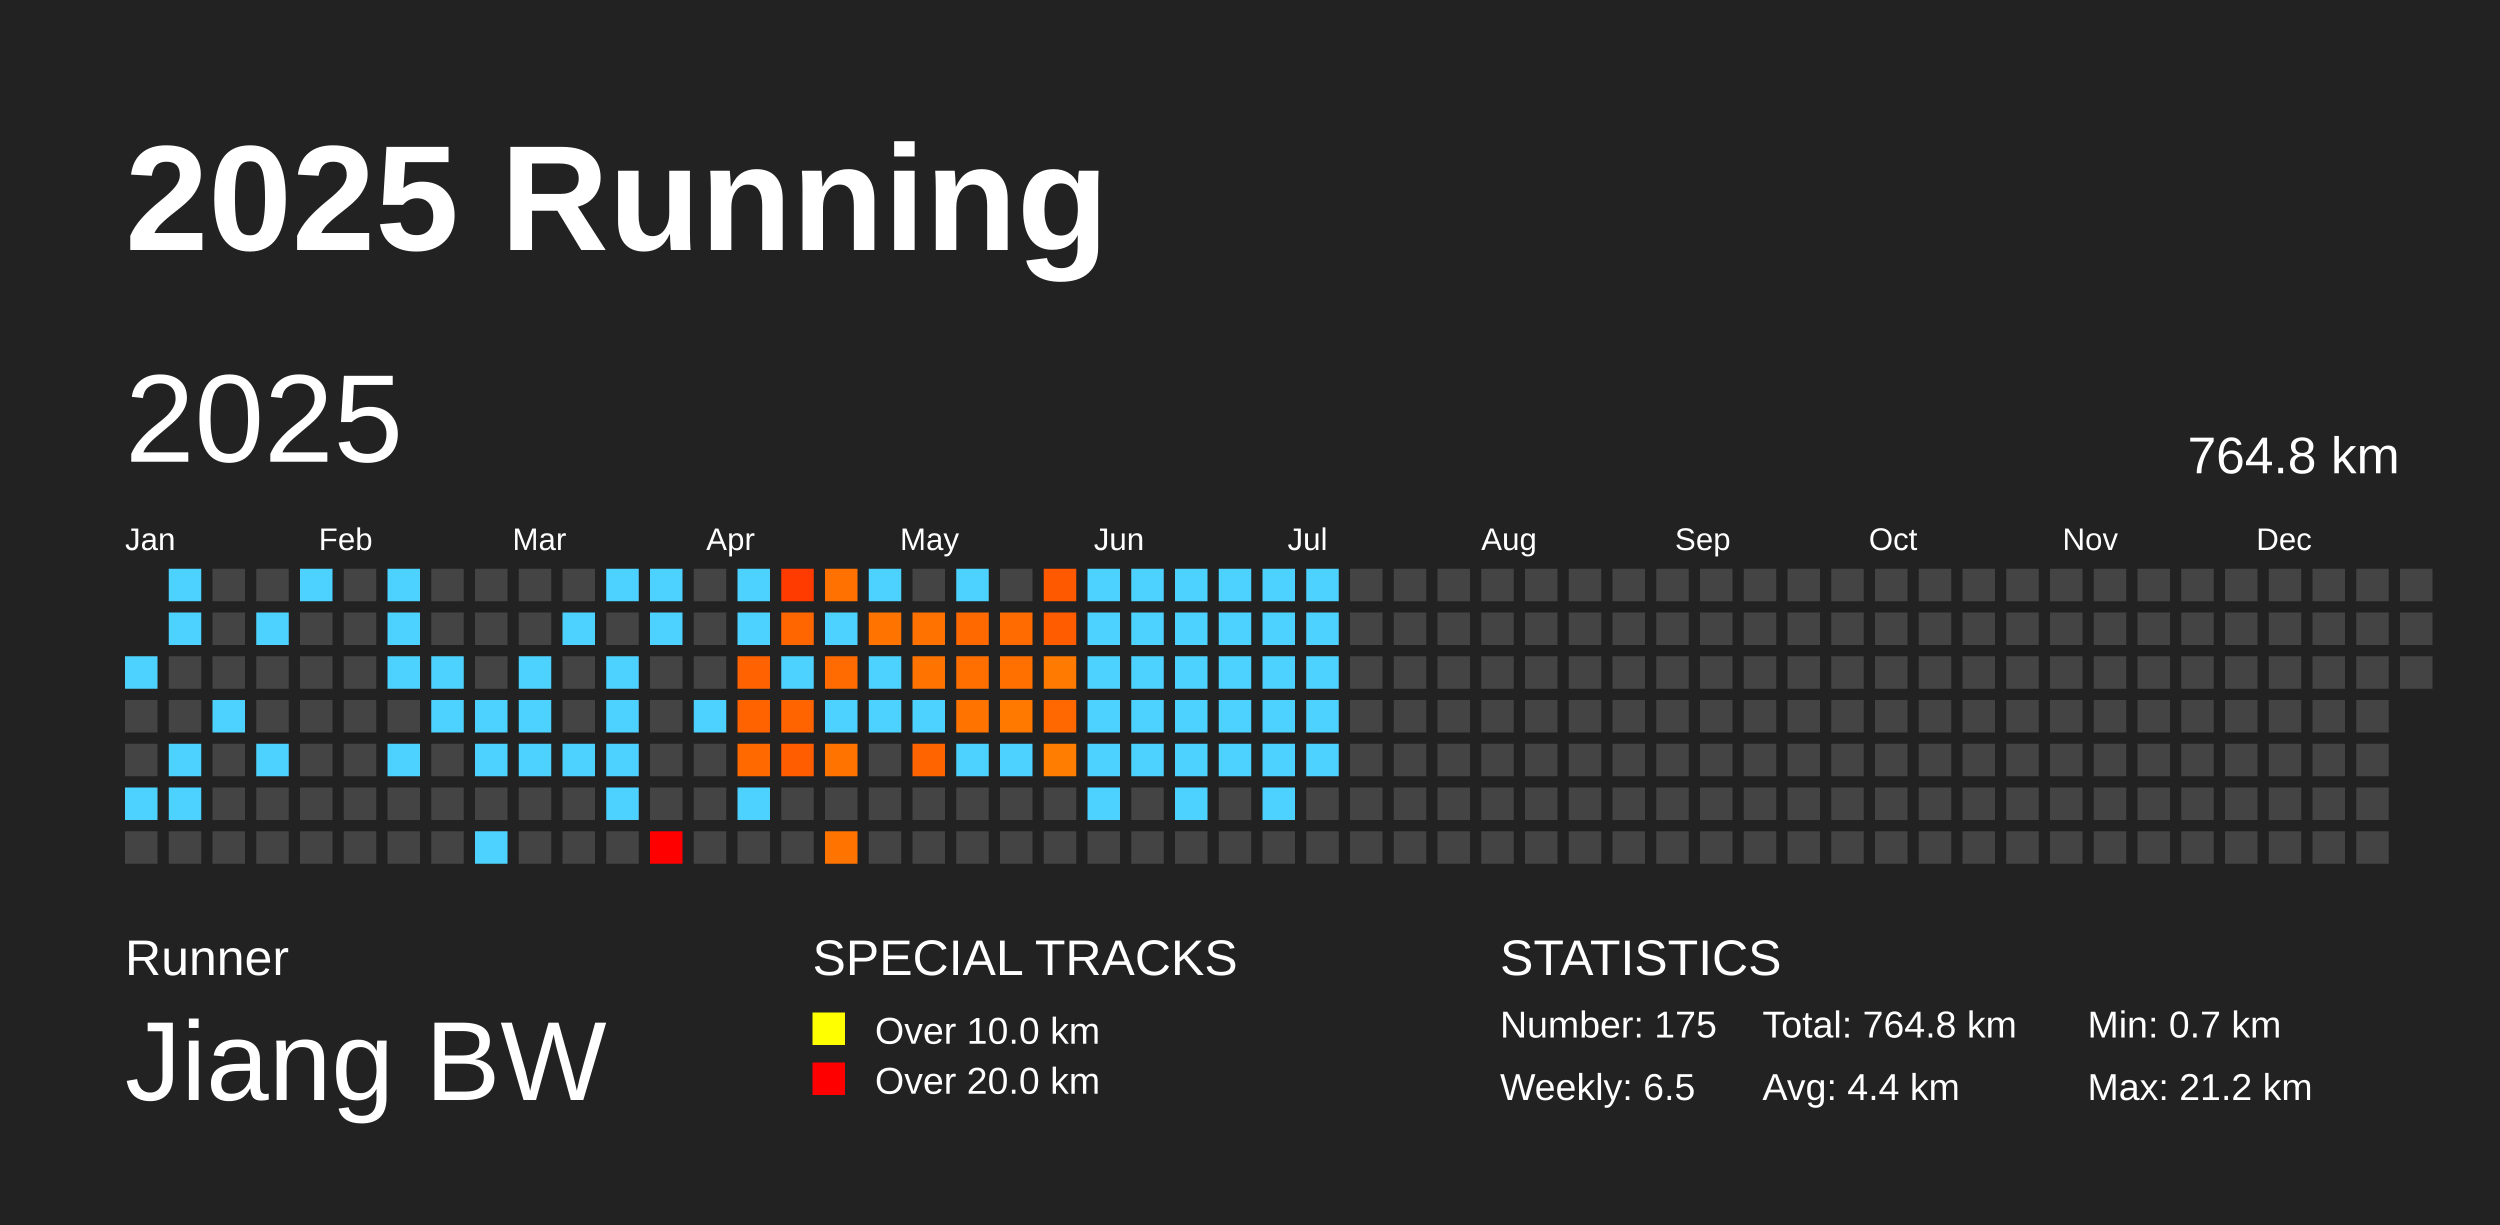
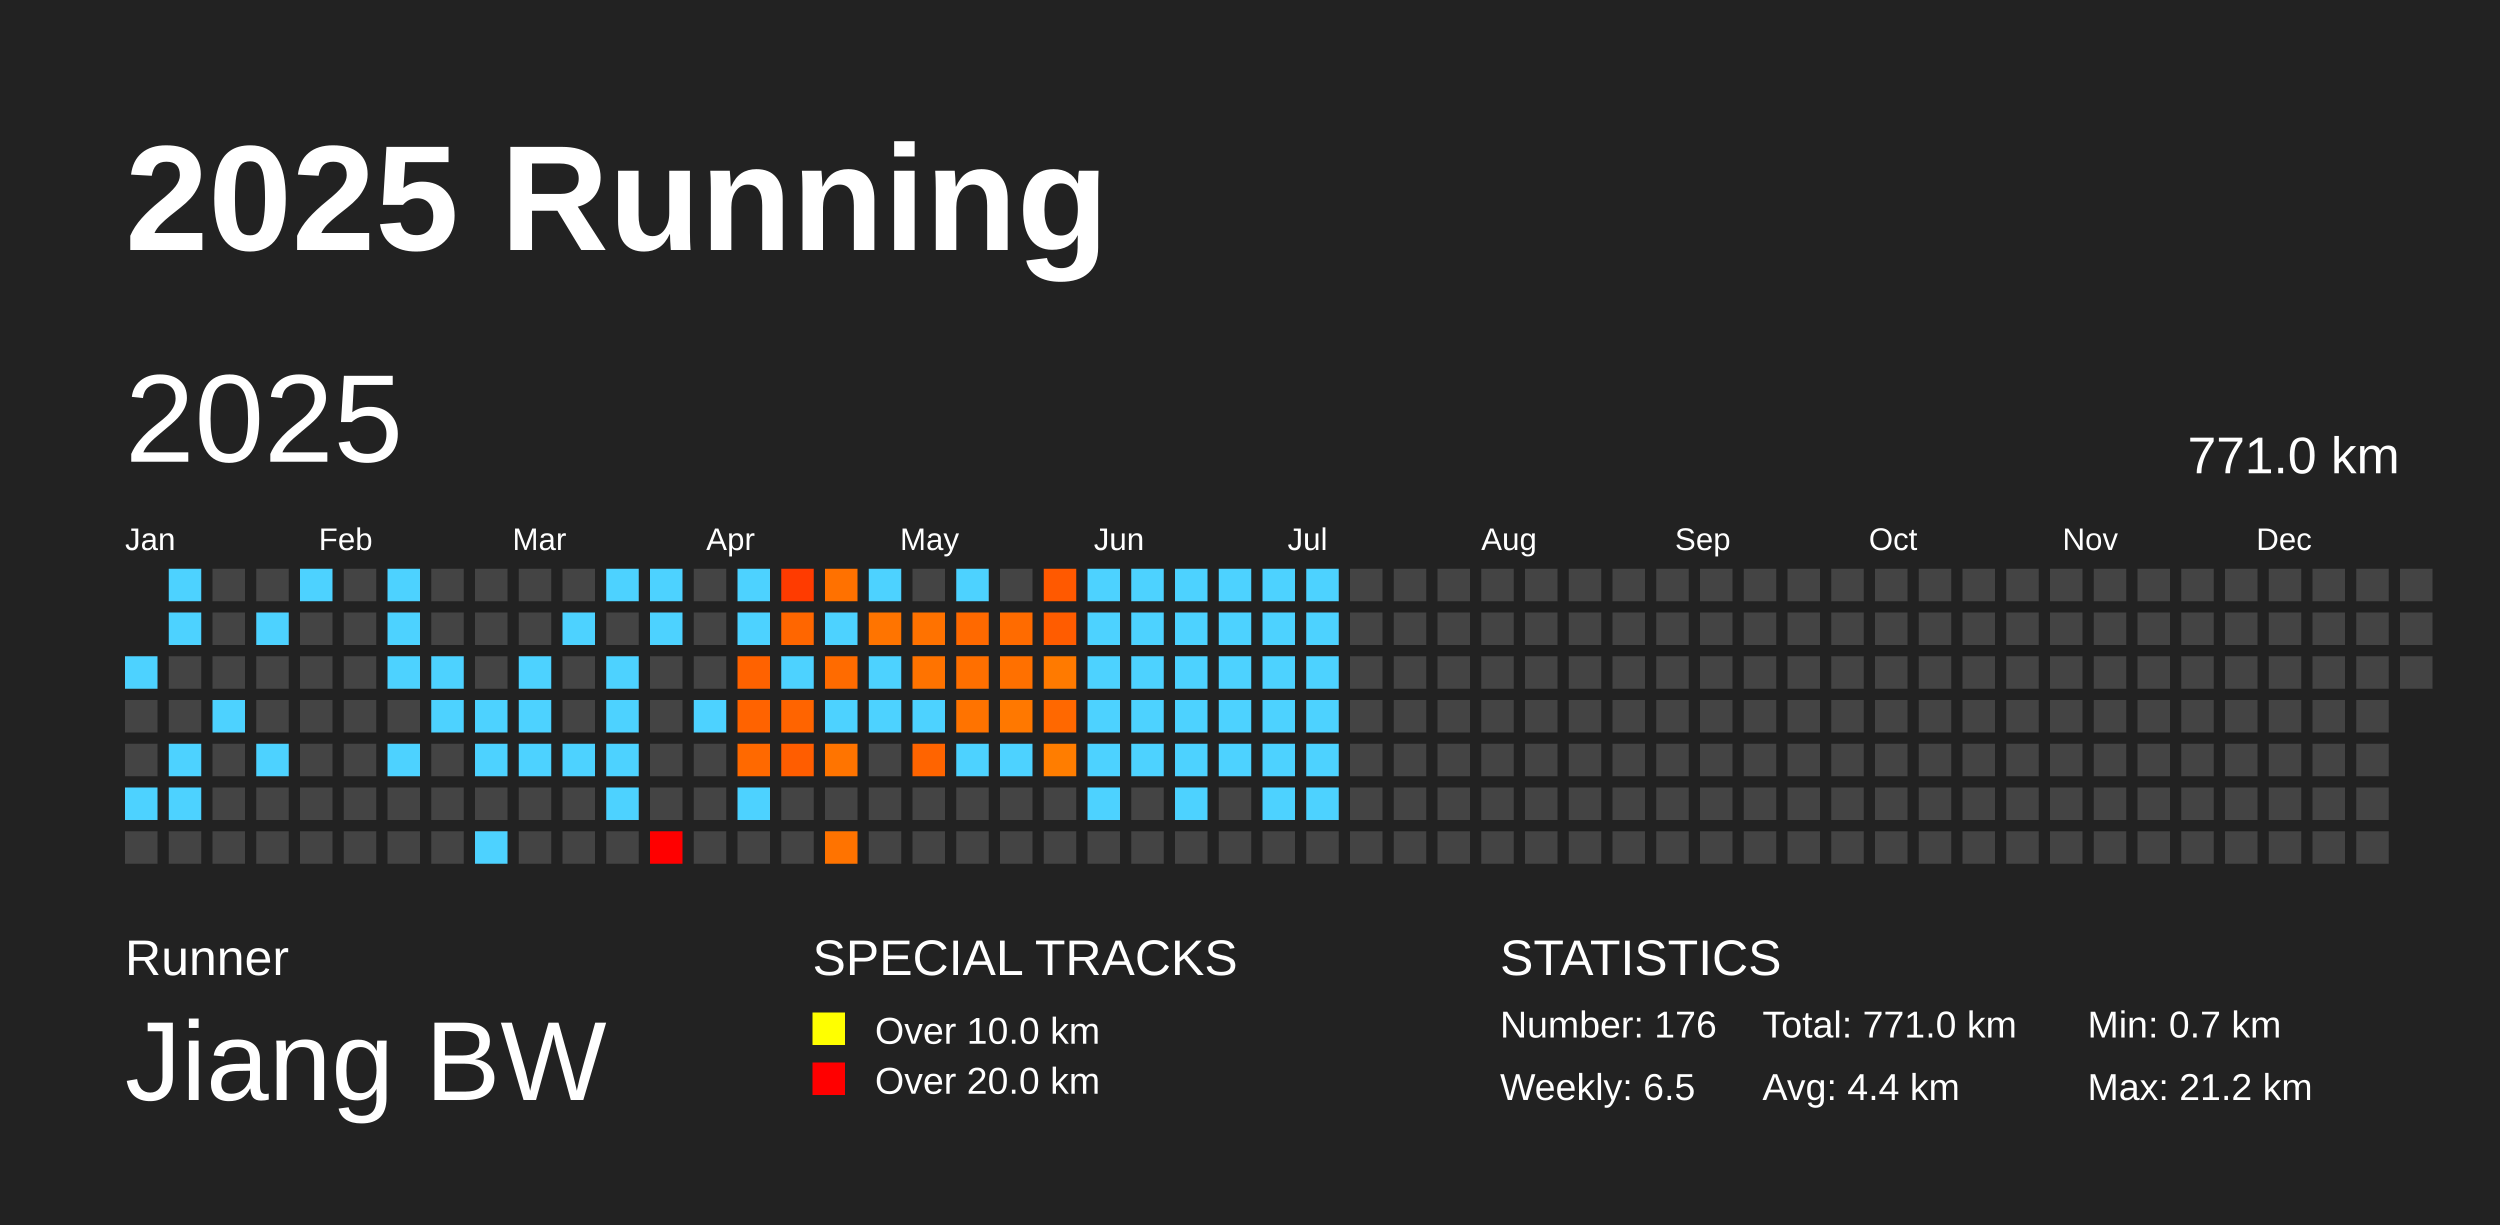
<svg xmlns="http://www.w3.org/2000/svg" baseProfile="full" height="98mm" version="1.1" viewBox="0,0,200,98" width="200mm">
  <defs />
  <rect fill="#222222" height="98" width="200" x="0" y="0" />
  <text fill="#FFFFFF" style="font-size:12px; font-family:Arial; font-weight:bold;" x="10" y="20">2025 Running</text>
  <text fill="#FFFFFF" style="font-size:4px; font-family:Arial" x="10" y="78">Runner</text>
  <text fill="#FFFFFF" style="font-size:9px; font-family:Arial" x="10" y="88">Jiang BW</text>
  <text fill="#FFFFFF" style="font-size:4px; font-family:Arial" x="65" y="78">SPECIAL TRACKS</text>
  <rect fill="yellow" height="2.6" width="2.6" x="65" y="81" />
  <text fill="#FFFFFF" style="font-size:3px; font-family:Arial" x="70" y="83.5">Over 10.0 km</text>
  <rect fill="red" height="2.6" width="2.6" x="65" y="85" />
  <text fill="#FFFFFF" style="font-size:3px; font-family:Arial" x="70" y="87.5">Over 20.0 km</text>
  <text fill="#FFFFFF" style="font-size:4px; font-family:Arial" x="120" y="78">STATISTICS</text>
-   <text fill="#FFFFFF" style="font-size:3px; font-family:Arial" x="120" y="83">Number: 175</text>
+   <text fill="#FFFFFF" style="font-size:3px; font-family:Arial" x="120" y="83">Number: 176</text>
  <text fill="#FFFFFF" style="font-size:3px; font-family:Arial" x="120" y="88">Weekly: 6.5</text>
-   <text fill="#FFFFFF" style="font-size:3px; font-family:Arial" x="141" y="83">Total: 764.8 km</text>
+   <text fill="#FFFFFF" style="font-size:3px; font-family:Arial" x="141" y="83">Total: 771.0 km</text>
  <text fill="#FFFFFF" style="font-size:3px; font-family:Arial" x="141" y="88">Avg: 4.4 km</text>
  <text fill="#FFFFFF" style="font-size:3px; font-family:Arial" x="167" y="83">Min: 0.7 km</text>
  <text fill="#FFFFFF" style="font-size:3px; font-family:Arial" x="167" y="88">Max: 21.2 km</text>
  <text dominant-baseline="hanging" fill="#FFFFFF" style="font-size:10.0px; font-family:Arial;" x="10" y="30">2025</text>
-   <text dominant-baseline="hanging" fill="#FFFFFF" style="font-size:4.125px; font-family:Arial;" x="175" y="35">764.8 km</text>
+   <text dominant-baseline="hanging" fill="#FFFFFF" style="font-size:4.125px; font-family:Arial;" x="175" y="35">771.0 km</text>
  <text fill="#FFFFFF" style="font-size:2.5px; font-family:Arial" x="10.0" y="44">Jan</text>
  <text fill="#FFFFFF" style="font-size:2.5px; font-family:Arial" x="25.5" y="44">Feb</text>
  <text fill="#FFFFFF" style="font-size:2.5px; font-family:Arial" x="41.0" y="44">Mar</text>
  <text fill="#FFFFFF" style="font-size:2.5px; font-family:Arial" x="56.5" y="44">Apr</text>
  <text fill="#FFFFFF" style="font-size:2.5px; font-family:Arial" x="72.0" y="44">May</text>
  <text fill="#FFFFFF" style="font-size:2.5px; font-family:Arial" x="87.5" y="44">Jun</text>
  <text fill="#FFFFFF" style="font-size:2.5px; font-family:Arial" x="103.0" y="44">Jul</text>
  <text fill="#FFFFFF" style="font-size:2.5px; font-family:Arial" x="118.5" y="44">Aug</text>
  <text fill="#FFFFFF" style="font-size:2.5px; font-family:Arial" x="134.0" y="44">Sep</text>
  <text fill="#FFFFFF" style="font-size:2.5px; font-family:Arial" x="149.5" y="44">Oct</text>
  <text fill="#FFFFFF" style="font-size:2.5px; font-family:Arial" x="165.0" y="44">Nov</text>
  <text fill="#FFFFFF" style="font-size:2.5px; font-family:Arial" x="180.5" y="44">Dec</text>
  <rect fill="#4dd2ff" height="2.6" width="2.6" x="10.0" y="52.5" />
  <rect fill="#444444" height="2.6" width="2.6" x="10.0" y="56.0" />
  <rect fill="#444444" height="2.6" width="2.6" x="10.0" y="59.5" />
  <rect fill="#4dd2ff" height="2.6" width="2.6" x="10.0" y="63.0" />
  <rect fill="#444444" height="2.6" width="2.6" x="10.0" y="66.5" />
  <rect fill="#4dd2ff" height="2.6" width="2.6" x="13.5" y="45.5" />
  <rect fill="#4dd2ff" height="2.6" width="2.6" x="13.5" y="49.0" />
  <rect fill="#444444" height="2.6" width="2.6" x="13.5" y="52.5" />
  <rect fill="#444444" height="2.6" width="2.6" x="13.5" y="56.0" />
  <rect fill="#4dd2ff" height="2.6" width="2.6" x="13.5" y="59.5" />
  <rect fill="#4dd2ff" height="2.6" width="2.6" x="13.5" y="63.0" />
  <rect fill="#444444" height="2.6" width="2.6" x="13.5" y="66.5" />
  <rect fill="#444444" height="2.6" width="2.6" x="17.0" y="45.5" />
  <rect fill="#444444" height="2.6" width="2.6" x="17.0" y="49.0" />
  <rect fill="#444444" height="2.6" width="2.6" x="17.0" y="52.5" />
  <rect fill="#4dd2ff" height="2.6" width="2.6" x="17.0" y="56.0" />
  <rect fill="#444444" height="2.6" width="2.6" x="17.0" y="59.5" />
  <rect fill="#444444" height="2.6" width="2.6" x="17.0" y="63.0" />
  <rect fill="#444444" height="2.6" width="2.6" x="17.0" y="66.5" />
  <rect fill="#444444" height="2.6" width="2.6" x="20.5" y="45.5" />
  <rect fill="#4dd2ff" height="2.6" width="2.6" x="20.5" y="49.0" />
  <rect fill="#444444" height="2.6" width="2.6" x="20.5" y="52.5" />
  <rect fill="#444444" height="2.6" width="2.6" x="20.5" y="56.0" />
  <rect fill="#4dd2ff" height="2.6" width="2.6" x="20.5" y="59.5" />
  <rect fill="#444444" height="2.6" width="2.6" x="20.5" y="63.0" />
  <rect fill="#444444" height="2.6" width="2.6" x="20.5" y="66.5" />
  <rect fill="#4dd2ff" height="2.6" width="2.6" x="24.0" y="45.5" />
  <rect fill="#444444" height="2.6" width="2.6" x="24.0" y="49.0" />
  <rect fill="#444444" height="2.6" width="2.6" x="24.0" y="52.5" />
  <rect fill="#444444" height="2.6" width="2.6" x="24.0" y="56.0" />
  <rect fill="#444444" height="2.6" width="2.6" x="24.0" y="59.5" />
  <rect fill="#444444" height="2.6" width="2.6" x="24.0" y="63.0" />
  <rect fill="#444444" height="2.6" width="2.6" x="24.0" y="66.5" />
  <rect fill="#444444" height="2.6" width="2.6" x="27.5" y="45.5" />
  <rect fill="#444444" height="2.6" width="2.6" x="27.5" y="49.0" />
  <rect fill="#444444" height="2.6" width="2.6" x="27.5" y="52.5" />
  <rect fill="#444444" height="2.6" width="2.6" x="27.5" y="56.0" />
  <rect fill="#444444" height="2.6" width="2.6" x="27.5" y="59.5" />
  <rect fill="#444444" height="2.6" width="2.6" x="27.5" y="63.0" />
  <rect fill="#444444" height="2.6" width="2.6" x="27.5" y="66.5" />
  <rect fill="#4dd2ff" height="2.6" width="2.6" x="31.0" y="45.5" />
  <rect fill="#4dd2ff" height="2.6" width="2.6" x="31.0" y="49.0" />
  <rect fill="#4dd2ff" height="2.6" width="2.6" x="31.0" y="52.5" />
  <rect fill="#444444" height="2.6" width="2.6" x="31.0" y="56.0" />
  <rect fill="#4dd2ff" height="2.6" width="2.6" x="31.0" y="59.5" />
  <rect fill="#444444" height="2.6" width="2.6" x="31.0" y="63.0" />
  <rect fill="#444444" height="2.6" width="2.6" x="31.0" y="66.5" />
  <rect fill="#444444" height="2.6" width="2.6" x="34.5" y="45.5" />
  <rect fill="#444444" height="2.6" width="2.6" x="34.5" y="49.0" />
  <rect fill="#4dd2ff" height="2.6" width="2.6" x="34.5" y="52.5" />
  <rect fill="#4dd2ff" height="2.6" width="2.6" x="34.5" y="56.0" />
  <rect fill="#444444" height="2.6" width="2.6" x="34.5" y="59.5" />
  <rect fill="#444444" height="2.6" width="2.6" x="34.5" y="63.0" />
  <rect fill="#444444" height="2.6" width="2.6" x="34.5" y="66.5" />
  <rect fill="#444444" height="2.6" width="2.6" x="38.0" y="45.5" />
  <rect fill="#444444" height="2.6" width="2.6" x="38.0" y="49.0" />
  <rect fill="#444444" height="2.6" width="2.6" x="38.0" y="52.5" />
  <rect fill="#4dd2ff" height="2.6" width="2.6" x="38.0" y="56.0" />
  <rect fill="#4dd2ff" height="2.6" width="2.6" x="38.0" y="59.5" />
  <rect fill="#444444" height="2.6" width="2.6" x="38.0" y="63.0" />
  <rect fill="#4dd2ff" height="2.6" width="2.6" x="38.0" y="66.5" />
  <rect fill="#444444" height="2.6" width="2.6" x="41.5" y="45.5" />
  <rect fill="#444444" height="2.6" width="2.6" x="41.5" y="49.0" />
  <rect fill="#4dd2ff" height="2.6" width="2.6" x="41.5" y="52.5" />
  <rect fill="#4dd2ff" height="2.6" width="2.6" x="41.5" y="56.0" />
  <rect fill="#4dd2ff" height="2.6" width="2.6" x="41.5" y="59.5" />
  <rect fill="#444444" height="2.6" width="2.6" x="41.5" y="63.0" />
  <rect fill="#444444" height="2.6" width="2.6" x="41.5" y="66.5" />
  <rect fill="#444444" height="2.6" width="2.6" x="45.0" y="45.5" />
  <rect fill="#4dd2ff" height="2.6" width="2.6" x="45.0" y="49.0" />
  <rect fill="#444444" height="2.6" width="2.6" x="45.0" y="52.5" />
  <rect fill="#444444" height="2.6" width="2.6" x="45.0" y="56.0" />
  <rect fill="#4dd2ff" height="2.6" width="2.6" x="45.0" y="59.5" />
  <rect fill="#444444" height="2.6" width="2.6" x="45.0" y="63.0" />
  <rect fill="#444444" height="2.6" width="2.6" x="45.0" y="66.5" />
  <rect fill="#4dd2ff" height="2.6" width="2.6" x="48.5" y="45.5" />
  <rect fill="#444444" height="2.6" width="2.6" x="48.5" y="49.0" />
  <rect fill="#4dd2ff" height="2.6" width="2.6" x="48.5" y="52.5" />
  <rect fill="#4dd2ff" height="2.6" width="2.6" x="48.5" y="56.0" />
  <rect fill="#4dd2ff" height="2.6" width="2.6" x="48.5" y="59.5" />
  <rect fill="#4dd2ff" height="2.6" width="2.6" x="48.5" y="63.0" />
  <rect fill="#444444" height="2.6" width="2.6" x="48.5" y="66.5" />
  <rect fill="#4dd2ff" height="2.6" width="2.6" x="52.0" y="45.5" />
  <rect fill="#4dd2ff" height="2.6" width="2.6" x="52.0" y="49.0" />
  <rect fill="#444444" height="2.6" width="2.6" x="52.0" y="52.5" />
  <rect fill="#444444" height="2.6" width="2.6" x="52.0" y="56.0" />
  <rect fill="#444444" height="2.6" width="2.6" x="52.0" y="59.5" />
  <rect fill="#444444" height="2.6" width="2.6" x="52.0" y="63.0" />
  <rect fill="red" height="2.6" width="2.6" x="52.0" y="66.5" />
  <rect fill="#444444" height="2.6" width="2.6" x="55.5" y="45.5" />
  <rect fill="#444444" height="2.6" width="2.6" x="55.5" y="49.0" />
  <rect fill="#444444" height="2.6" width="2.6" x="55.5" y="52.5" />
  <rect fill="#4dd2ff" height="2.6" width="2.6" x="55.5" y="56.0" />
  <rect fill="#444444" height="2.6" width="2.6" x="55.5" y="59.5" />
  <rect fill="#444444" height="2.6" width="2.6" x="55.5" y="63.0" />
  <rect fill="#444444" height="2.6" width="2.6" x="55.5" y="66.5" />
  <rect fill="#4dd2ff" height="2.6" width="2.6" x="59.0" y="45.5" />
  <rect fill="#4dd2ff" height="2.6" width="2.6" x="59.0" y="49.0" />
  <rect fill="#ff6200" height="2.6" width="2.6" x="59.0" y="52.5" />
  <rect fill="#ff6300" height="2.6" width="2.6" x="59.0" y="56.0" />
  <rect fill="#ff6900" height="2.6" width="2.6" x="59.0" y="59.5" />
  <rect fill="#4dd2ff" height="2.6" width="2.6" x="59.0" y="63.0" />
  <rect fill="#444444" height="2.6" width="2.6" x="59.0" y="66.5" />
  <rect fill="#ff3b00" height="2.6" width="2.6" x="62.5" y="45.5" />
  <rect fill="#ff6600" height="2.6" width="2.6" x="62.5" y="49.0" />
  <rect fill="#4dd2ff" height="2.6" width="2.6" x="62.5" y="52.5" />
  <rect fill="#ff6400" height="2.6" width="2.6" x="62.5" y="56.0" />
  <rect fill="#ff5d00" height="2.6" width="2.6" x="62.5" y="59.5" />
  <rect fill="#444444" height="2.6" width="2.6" x="62.5" y="63.0" />
  <rect fill="#444444" height="2.6" width="2.6" x="62.5" y="66.5" />
  <rect fill="#ff7100" height="2.6" width="2.6" x="66.0" y="45.5" />
  <rect fill="#4dd2ff" height="2.6" width="2.6" x="66.0" y="49.0" />
  <rect fill="#ff6b00" height="2.6" width="2.6" x="66.0" y="52.5" />
  <rect fill="#4dd2ff" height="2.6" width="2.6" x="66.0" y="56.0" />
  <rect fill="#ff7400" height="2.6" width="2.6" x="66.0" y="59.5" />
  <rect fill="#444444" height="2.6" width="2.6" x="66.0" y="63.0" />
  <rect fill="#ff7300" height="2.6" width="2.6" x="66.0" y="66.5" />
  <rect fill="#4dd2ff" height="2.6" width="2.6" x="69.5" y="45.5" />
  <rect fill="#ff7400" height="2.6" width="2.6" x="69.5" y="49.0" />
  <rect fill="#4dd2ff" height="2.6" width="2.6" x="69.5" y="52.5" />
  <rect fill="#4dd2ff" height="2.6" width="2.6" x="69.5" y="56.0" />
  <rect fill="#444444" height="2.6" width="2.6" x="69.5" y="59.5" />
  <rect fill="#444444" height="2.6" width="2.6" x="69.5" y="63.0" />
  <rect fill="#444444" height="2.6" width="2.6" x="69.5" y="66.5" />
  <rect fill="#444444" height="2.6" width="2.6" x="73.0" y="45.5" />
  <rect fill="#ff7200" height="2.6" width="2.6" x="73.0" y="49.0" />
  <rect fill="#ff7300" height="2.6" width="2.6" x="73.0" y="52.5" />
  <rect fill="#4dd2ff" height="2.6" width="2.6" x="73.0" y="56.0" />
  <rect fill="#ff6400" height="2.6" width="2.6" x="73.0" y="59.5" />
  <rect fill="#444444" height="2.6" width="2.6" x="73.0" y="63.0" />
  <rect fill="#444444" height="2.6" width="2.6" x="73.0" y="66.5" />
  <rect fill="#4dd2ff" height="2.6" width="2.6" x="76.5" y="45.5" />
  <rect fill="#ff6900" height="2.6" width="2.6" x="76.5" y="49.0" />
  <rect fill="#ff6f00" height="2.6" width="2.6" x="76.5" y="52.5" />
  <rect fill="#ff7300" height="2.6" width="2.6" x="76.5" y="56.0" />
  <rect fill="#4dd2ff" height="2.6" width="2.6" x="76.5" y="59.5" />
  <rect fill="#444444" height="2.6" width="2.6" x="76.5" y="63.0" />
  <rect fill="#444444" height="2.6" width="2.6" x="76.5" y="66.5" />
  <rect fill="#444444" height="2.6" width="2.6" x="80.0" y="45.5" />
  <rect fill="#ff6b00" height="2.6" width="2.6" x="80.0" y="49.0" />
  <rect fill="#ff7000" height="2.6" width="2.6" x="80.0" y="52.5" />
  <rect fill="#ff7800" height="2.6" width="2.6" x="80.0" y="56.0" />
  <rect fill="#4dd2ff" height="2.6" width="2.6" x="80.0" y="59.5" />
  <rect fill="#444444" height="2.6" width="2.6" x="80.0" y="63.0" />
  <rect fill="#444444" height="2.6" width="2.6" x="80.0" y="66.5" />
  <rect fill="#ff5900" height="2.6" width="2.6" x="83.5" y="45.5" />
  <rect fill="#ff5c00" height="2.6" width="2.6" x="83.5" y="49.0" />
  <rect fill="#ff7a00" height="2.6" width="2.6" x="83.5" y="52.5" />
  <rect fill="#ff6800" height="2.6" width="2.6" x="83.5" y="56.0" />
  <rect fill="#ff7d00" height="2.6" width="2.6" x="83.5" y="59.5" />
  <rect fill="#444444" height="2.6" width="2.6" x="83.5" y="63.0" />
  <rect fill="#444444" height="2.6" width="2.6" x="83.5" y="66.5" />
  <rect fill="#4dd2ff" height="2.6" width="2.6" x="87.0" y="45.5" />
  <rect fill="#4dd2ff" height="2.6" width="2.6" x="87.0" y="49.0" />
  <rect fill="#4dd2ff" height="2.6" width="2.6" x="87.0" y="52.5" />
  <rect fill="#4dd2ff" height="2.6" width="2.6" x="87.0" y="56.0" />
  <rect fill="#4dd2ff" height="2.6" width="2.6" x="87.0" y="59.5" />
  <rect fill="#4dd2ff" height="2.6" width="2.6" x="87.0" y="63.0" />
  <rect fill="#444444" height="2.6" width="2.6" x="87.0" y="66.5" />
  <rect fill="#4dd2ff" height="2.6" width="2.6" x="90.5" y="45.5" />
  <rect fill="#4dd2ff" height="2.6" width="2.6" x="90.5" y="49.0" />
  <rect fill="#4dd2ff" height="2.6" width="2.6" x="90.5" y="52.5" />
  <rect fill="#4dd2ff" height="2.6" width="2.6" x="90.5" y="56.0" />
  <rect fill="#4dd2ff" height="2.6" width="2.6" x="90.5" y="59.5" />
  <rect fill="#444444" height="2.6" width="2.6" x="90.5" y="63.0" />
  <rect fill="#444444" height="2.6" width="2.6" x="90.5" y="66.5" />
  <rect fill="#4dd2ff" height="2.6" width="2.6" x="94.0" y="45.5" />
  <rect fill="#4dd2ff" height="2.6" width="2.6" x="94.0" y="49.0" />
  <rect fill="#4dd2ff" height="2.6" width="2.6" x="94.0" y="52.5" />
  <rect fill="#4dd2ff" height="2.6" width="2.6" x="94.0" y="56.0" />
  <rect fill="#4dd2ff" height="2.6" width="2.6" x="94.0" y="59.5" />
  <rect fill="#4dd2ff" height="2.6" width="2.6" x="94.0" y="63.0" />
  <rect fill="#444444" height="2.6" width="2.6" x="94.0" y="66.5" />
  <rect fill="#4dd2ff" height="2.6" width="2.6" x="97.5" y="45.5" />
  <rect fill="#4dd2ff" height="2.6" width="2.6" x="97.5" y="49.0" />
  <rect fill="#4dd2ff" height="2.6" width="2.6" x="97.5" y="52.5" />
  <rect fill="#4dd2ff" height="2.6" width="2.6" x="97.5" y="56.0" />
  <rect fill="#4dd2ff" height="2.6" width="2.6" x="97.5" y="59.5" />
  <rect fill="#444444" height="2.6" width="2.6" x="97.5" y="63.0" />
  <rect fill="#444444" height="2.6" width="2.6" x="97.5" y="66.5" />
  <rect fill="#4dd2ff" height="2.6" width="2.6" x="101.0" y="45.5" />
  <rect fill="#4dd2ff" height="2.6" width="2.6" x="101.0" y="49.0" />
  <rect fill="#4dd2ff" height="2.6" width="2.6" x="101.0" y="52.5" />
  <rect fill="#4dd2ff" height="2.6" width="2.6" x="101.0" y="56.0" />
  <rect fill="#4dd2ff" height="2.6" width="2.6" x="101.0" y="59.5" />
  <rect fill="#4dd2ff" height="2.6" width="2.6" x="101.0" y="63.0" />
  <rect fill="#444444" height="2.6" width="2.6" x="101.0" y="66.5" />
  <rect fill="#4dd2ff" height="2.6" width="2.6" x="104.5" y="45.5" />
  <rect fill="#4dd2ff" height="2.6" width="2.6" x="104.5" y="49.0" />
  <rect fill="#4dd2ff" height="2.6" width="2.6" x="104.5" y="52.5" />
  <rect fill="#4dd2ff" height="2.6" width="2.6" x="104.5" y="56.0" />
  <rect fill="#4dd2ff" height="2.6" width="2.6" x="104.5" y="59.5" />
-   <rect fill="#444444" height="2.6" width="2.6" x="104.5" y="63.0" />
+   <rect fill="#4dd2ff" height="2.6" width="2.6" x="104.5" y="63.0" />
  <rect fill="#444444" height="2.6" width="2.6" x="104.5" y="66.5" />
  <rect fill="#444444" height="2.6" width="2.6" x="108.0" y="45.5" />
  <rect fill="#444444" height="2.6" width="2.6" x="108.0" y="49.0" />
  <rect fill="#444444" height="2.6" width="2.6" x="108.0" y="52.5" />
  <rect fill="#444444" height="2.6" width="2.6" x="108.0" y="56.0" />
  <rect fill="#444444" height="2.6" width="2.6" x="108.0" y="59.5" />
  <rect fill="#444444" height="2.6" width="2.6" x="108.0" y="63.0" />
  <rect fill="#444444" height="2.6" width="2.6" x="108.0" y="66.5" />
  <rect fill="#444444" height="2.6" width="2.6" x="111.5" y="45.5" />
  <rect fill="#444444" height="2.6" width="2.6" x="111.5" y="49.0" />
  <rect fill="#444444" height="2.6" width="2.6" x="111.5" y="52.5" />
  <rect fill="#444444" height="2.6" width="2.6" x="111.5" y="56.0" />
  <rect fill="#444444" height="2.6" width="2.6" x="111.5" y="59.5" />
  <rect fill="#444444" height="2.6" width="2.6" x="111.5" y="63.0" />
  <rect fill="#444444" height="2.6" width="2.6" x="111.5" y="66.5" />
  <rect fill="#444444" height="2.6" width="2.6" x="115.0" y="45.5" />
  <rect fill="#444444" height="2.6" width="2.6" x="115.0" y="49.0" />
  <rect fill="#444444" height="2.6" width="2.6" x="115.0" y="52.5" />
  <rect fill="#444444" height="2.6" width="2.6" x="115.0" y="56.0" />
  <rect fill="#444444" height="2.6" width="2.6" x="115.0" y="59.5" />
  <rect fill="#444444" height="2.6" width="2.6" x="115.0" y="63.0" />
  <rect fill="#444444" height="2.6" width="2.6" x="115.0" y="66.5" />
  <rect fill="#444444" height="2.6" width="2.6" x="118.5" y="45.5" />
  <rect fill="#444444" height="2.6" width="2.6" x="118.5" y="49.0" />
  <rect fill="#444444" height="2.6" width="2.6" x="118.5" y="52.5" />
  <rect fill="#444444" height="2.6" width="2.6" x="118.5" y="56.0" />
  <rect fill="#444444" height="2.6" width="2.6" x="118.5" y="59.5" />
  <rect fill="#444444" height="2.6" width="2.6" x="118.5" y="63.0" />
  <rect fill="#444444" height="2.6" width="2.6" x="118.5" y="66.5" />
  <rect fill="#444444" height="2.6" width="2.6" x="122.0" y="45.5" />
  <rect fill="#444444" height="2.6" width="2.6" x="122.0" y="49.0" />
  <rect fill="#444444" height="2.6" width="2.6" x="122.0" y="52.5" />
  <rect fill="#444444" height="2.6" width="2.6" x="122.0" y="56.0" />
  <rect fill="#444444" height="2.6" width="2.6" x="122.0" y="59.5" />
  <rect fill="#444444" height="2.6" width="2.6" x="122.0" y="63.0" />
  <rect fill="#444444" height="2.6" width="2.6" x="122.0" y="66.5" />
  <rect fill="#444444" height="2.6" width="2.6" x="125.5" y="45.5" />
  <rect fill="#444444" height="2.6" width="2.6" x="125.5" y="49.0" />
  <rect fill="#444444" height="2.6" width="2.6" x="125.5" y="52.5" />
  <rect fill="#444444" height="2.6" width="2.6" x="125.5" y="56.0" />
  <rect fill="#444444" height="2.6" width="2.6" x="125.5" y="59.5" />
  <rect fill="#444444" height="2.6" width="2.6" x="125.5" y="63.0" />
  <rect fill="#444444" height="2.6" width="2.6" x="125.5" y="66.5" />
  <rect fill="#444444" height="2.6" width="2.6" x="129.0" y="45.5" />
  <rect fill="#444444" height="2.6" width="2.6" x="129.0" y="49.0" />
  <rect fill="#444444" height="2.6" width="2.6" x="129.0" y="52.5" />
  <rect fill="#444444" height="2.6" width="2.6" x="129.0" y="56.0" />
  <rect fill="#444444" height="2.6" width="2.6" x="129.0" y="59.5" />
  <rect fill="#444444" height="2.6" width="2.6" x="129.0" y="63.0" />
  <rect fill="#444444" height="2.6" width="2.6" x="129.0" y="66.5" />
  <rect fill="#444444" height="2.6" width="2.6" x="132.5" y="45.5" />
  <rect fill="#444444" height="2.6" width="2.6" x="132.5" y="49.0" />
  <rect fill="#444444" height="2.6" width="2.6" x="132.5" y="52.5" />
  <rect fill="#444444" height="2.6" width="2.6" x="132.5" y="56.0" />
  <rect fill="#444444" height="2.6" width="2.6" x="132.5" y="59.5" />
  <rect fill="#444444" height="2.6" width="2.6" x="132.5" y="63.0" />
  <rect fill="#444444" height="2.6" width="2.6" x="132.5" y="66.5" />
  <rect fill="#444444" height="2.6" width="2.6" x="136.0" y="45.5" />
  <rect fill="#444444" height="2.6" width="2.6" x="136.0" y="49.0" />
  <rect fill="#444444" height="2.6" width="2.6" x="136.0" y="52.5" />
  <rect fill="#444444" height="2.6" width="2.6" x="136.0" y="56.0" />
  <rect fill="#444444" height="2.6" width="2.6" x="136.0" y="59.5" />
  <rect fill="#444444" height="2.6" width="2.6" x="136.0" y="63.0" />
  <rect fill="#444444" height="2.6" width="2.6" x="136.0" y="66.5" />
  <rect fill="#444444" height="2.6" width="2.6" x="139.5" y="45.5" />
  <rect fill="#444444" height="2.6" width="2.6" x="139.5" y="49.0" />
  <rect fill="#444444" height="2.6" width="2.6" x="139.5" y="52.5" />
  <rect fill="#444444" height="2.6" width="2.6" x="139.5" y="56.0" />
  <rect fill="#444444" height="2.6" width="2.6" x="139.5" y="59.5" />
  <rect fill="#444444" height="2.6" width="2.6" x="139.5" y="63.0" />
  <rect fill="#444444" height="2.6" width="2.6" x="139.5" y="66.5" />
  <rect fill="#444444" height="2.6" width="2.6" x="143.0" y="45.5" />
  <rect fill="#444444" height="2.6" width="2.6" x="143.0" y="49.0" />
  <rect fill="#444444" height="2.6" width="2.6" x="143.0" y="52.5" />
  <rect fill="#444444" height="2.6" width="2.6" x="143.0" y="56.0" />
  <rect fill="#444444" height="2.6" width="2.6" x="143.0" y="59.5" />
  <rect fill="#444444" height="2.6" width="2.6" x="143.0" y="63.0" />
  <rect fill="#444444" height="2.6" width="2.6" x="143.0" y="66.5" />
  <rect fill="#444444" height="2.6" width="2.6" x="146.5" y="45.5" />
  <rect fill="#444444" height="2.6" width="2.6" x="146.5" y="49.0" />
  <rect fill="#444444" height="2.6" width="2.6" x="146.5" y="52.5" />
  <rect fill="#444444" height="2.6" width="2.6" x="146.5" y="56.0" />
  <rect fill="#444444" height="2.6" width="2.6" x="146.5" y="59.5" />
  <rect fill="#444444" height="2.6" width="2.6" x="146.5" y="63.0" />
  <rect fill="#444444" height="2.6" width="2.6" x="146.5" y="66.5" />
  <rect fill="#444444" height="2.6" width="2.6" x="150.0" y="45.5" />
  <rect fill="#444444" height="2.6" width="2.6" x="150.0" y="49.0" />
  <rect fill="#444444" height="2.6" width="2.6" x="150.0" y="52.5" />
  <rect fill="#444444" height="2.6" width="2.6" x="150.0" y="56.0" />
  <rect fill="#444444" height="2.6" width="2.6" x="150.0" y="59.5" />
  <rect fill="#444444" height="2.6" width="2.6" x="150.0" y="63.0" />
  <rect fill="#444444" height="2.6" width="2.6" x="150.0" y="66.5" />
  <rect fill="#444444" height="2.6" width="2.6" x="153.5" y="45.5" />
  <rect fill="#444444" height="2.6" width="2.6" x="153.5" y="49.0" />
  <rect fill="#444444" height="2.6" width="2.6" x="153.5" y="52.5" />
  <rect fill="#444444" height="2.6" width="2.6" x="153.5" y="56.0" />
  <rect fill="#444444" height="2.6" width="2.6" x="153.5" y="59.5" />
  <rect fill="#444444" height="2.6" width="2.6" x="153.5" y="63.0" />
  <rect fill="#444444" height="2.6" width="2.6" x="153.5" y="66.5" />
  <rect fill="#444444" height="2.6" width="2.6" x="157.0" y="45.5" />
  <rect fill="#444444" height="2.6" width="2.6" x="157.0" y="49.0" />
  <rect fill="#444444" height="2.6" width="2.6" x="157.0" y="52.5" />
  <rect fill="#444444" height="2.6" width="2.6" x="157.0" y="56.0" />
  <rect fill="#444444" height="2.6" width="2.6" x="157.0" y="59.5" />
  <rect fill="#444444" height="2.6" width="2.6" x="157.0" y="63.0" />
  <rect fill="#444444" height="2.6" width="2.6" x="157.0" y="66.5" />
  <rect fill="#444444" height="2.6" width="2.6" x="160.5" y="45.5" />
  <rect fill="#444444" height="2.6" width="2.6" x="160.5" y="49.0" />
  <rect fill="#444444" height="2.6" width="2.6" x="160.5" y="52.5" />
  <rect fill="#444444" height="2.6" width="2.6" x="160.5" y="56.0" />
  <rect fill="#444444" height="2.6" width="2.6" x="160.5" y="59.5" />
  <rect fill="#444444" height="2.6" width="2.6" x="160.5" y="63.0" />
  <rect fill="#444444" height="2.6" width="2.6" x="160.5" y="66.5" />
  <rect fill="#444444" height="2.6" width="2.6" x="164.0" y="45.5" />
  <rect fill="#444444" height="2.6" width="2.6" x="164.0" y="49.0" />
  <rect fill="#444444" height="2.6" width="2.6" x="164.0" y="52.5" />
  <rect fill="#444444" height="2.6" width="2.6" x="164.0" y="56.0" />
  <rect fill="#444444" height="2.6" width="2.6" x="164.0" y="59.5" />
  <rect fill="#444444" height="2.6" width="2.6" x="164.0" y="63.0" />
  <rect fill="#444444" height="2.6" width="2.6" x="164.0" y="66.5" />
  <rect fill="#444444" height="2.6" width="2.6" x="167.5" y="45.5" />
  <rect fill="#444444" height="2.6" width="2.6" x="167.5" y="49.0" />
  <rect fill="#444444" height="2.6" width="2.6" x="167.5" y="52.5" />
  <rect fill="#444444" height="2.6" width="2.6" x="167.5" y="56.0" />
  <rect fill="#444444" height="2.6" width="2.6" x="167.5" y="59.5" />
  <rect fill="#444444" height="2.6" width="2.6" x="167.5" y="63.0" />
  <rect fill="#444444" height="2.6" width="2.6" x="167.5" y="66.5" />
  <rect fill="#444444" height="2.6" width="2.6" x="171.0" y="45.5" />
  <rect fill="#444444" height="2.6" width="2.6" x="171.0" y="49.0" />
  <rect fill="#444444" height="2.6" width="2.6" x="171.0" y="52.5" />
  <rect fill="#444444" height="2.6" width="2.6" x="171.0" y="56.0" />
  <rect fill="#444444" height="2.6" width="2.6" x="171.0" y="59.5" />
  <rect fill="#444444" height="2.6" width="2.6" x="171.0" y="63.0" />
  <rect fill="#444444" height="2.6" width="2.6" x="171.0" y="66.5" />
  <rect fill="#444444" height="2.6" width="2.6" x="174.5" y="45.5" />
  <rect fill="#444444" height="2.6" width="2.6" x="174.5" y="49.0" />
  <rect fill="#444444" height="2.6" width="2.6" x="174.5" y="52.5" />
  <rect fill="#444444" height="2.6" width="2.6" x="174.5" y="56.0" />
  <rect fill="#444444" height="2.6" width="2.6" x="174.5" y="59.5" />
  <rect fill="#444444" height="2.6" width="2.6" x="174.5" y="63.0" />
  <rect fill="#444444" height="2.6" width="2.6" x="174.5" y="66.5" />
  <rect fill="#444444" height="2.6" width="2.6" x="178.0" y="45.5" />
  <rect fill="#444444" height="2.6" width="2.6" x="178.0" y="49.0" />
  <rect fill="#444444" height="2.6" width="2.6" x="178.0" y="52.5" />
  <rect fill="#444444" height="2.6" width="2.6" x="178.0" y="56.0" />
  <rect fill="#444444" height="2.6" width="2.6" x="178.0" y="59.5" />
  <rect fill="#444444" height="2.6" width="2.6" x="178.0" y="63.0" />
  <rect fill="#444444" height="2.6" width="2.6" x="178.0" y="66.5" />
  <rect fill="#444444" height="2.6" width="2.6" x="181.5" y="45.5" />
  <rect fill="#444444" height="2.6" width="2.6" x="181.5" y="49.0" />
  <rect fill="#444444" height="2.6" width="2.6" x="181.5" y="52.5" />
  <rect fill="#444444" height="2.6" width="2.6" x="181.5" y="56.0" />
  <rect fill="#444444" height="2.6" width="2.6" x="181.5" y="59.5" />
  <rect fill="#444444" height="2.6" width="2.6" x="181.5" y="63.0" />
  <rect fill="#444444" height="2.6" width="2.6" x="181.5" y="66.5" />
  <rect fill="#444444" height="2.6" width="2.6" x="185.0" y="45.5" />
  <rect fill="#444444" height="2.6" width="2.6" x="185.0" y="49.0" />
  <rect fill="#444444" height="2.6" width="2.6" x="185.0" y="52.5" />
  <rect fill="#444444" height="2.6" width="2.6" x="185.0" y="56.0" />
  <rect fill="#444444" height="2.6" width="2.6" x="185.0" y="59.5" />
  <rect fill="#444444" height="2.6" width="2.6" x="185.0" y="63.0" />
  <rect fill="#444444" height="2.6" width="2.6" x="185.0" y="66.5" />
  <rect fill="#444444" height="2.6" width="2.6" x="188.5" y="45.5" />
  <rect fill="#444444" height="2.6" width="2.6" x="188.5" y="49.0" />
  <rect fill="#444444" height="2.6" width="2.6" x="188.5" y="52.5" />
  <rect fill="#444444" height="2.6" width="2.6" x="188.5" y="56.0" />
  <rect fill="#444444" height="2.6" width="2.6" x="188.5" y="59.5" />
  <rect fill="#444444" height="2.6" width="2.6" x="188.5" y="63.0" />
  <rect fill="#444444" height="2.6" width="2.6" x="188.5" y="66.5" />
  <rect fill="#444444" height="2.6" width="2.6" x="192.0" y="45.5" />
  <rect fill="#444444" height="2.6" width="2.6" x="192.0" y="49.0" />
  <rect fill="#444444" height="2.6" width="2.6" x="192.0" y="52.5" />
</svg>
